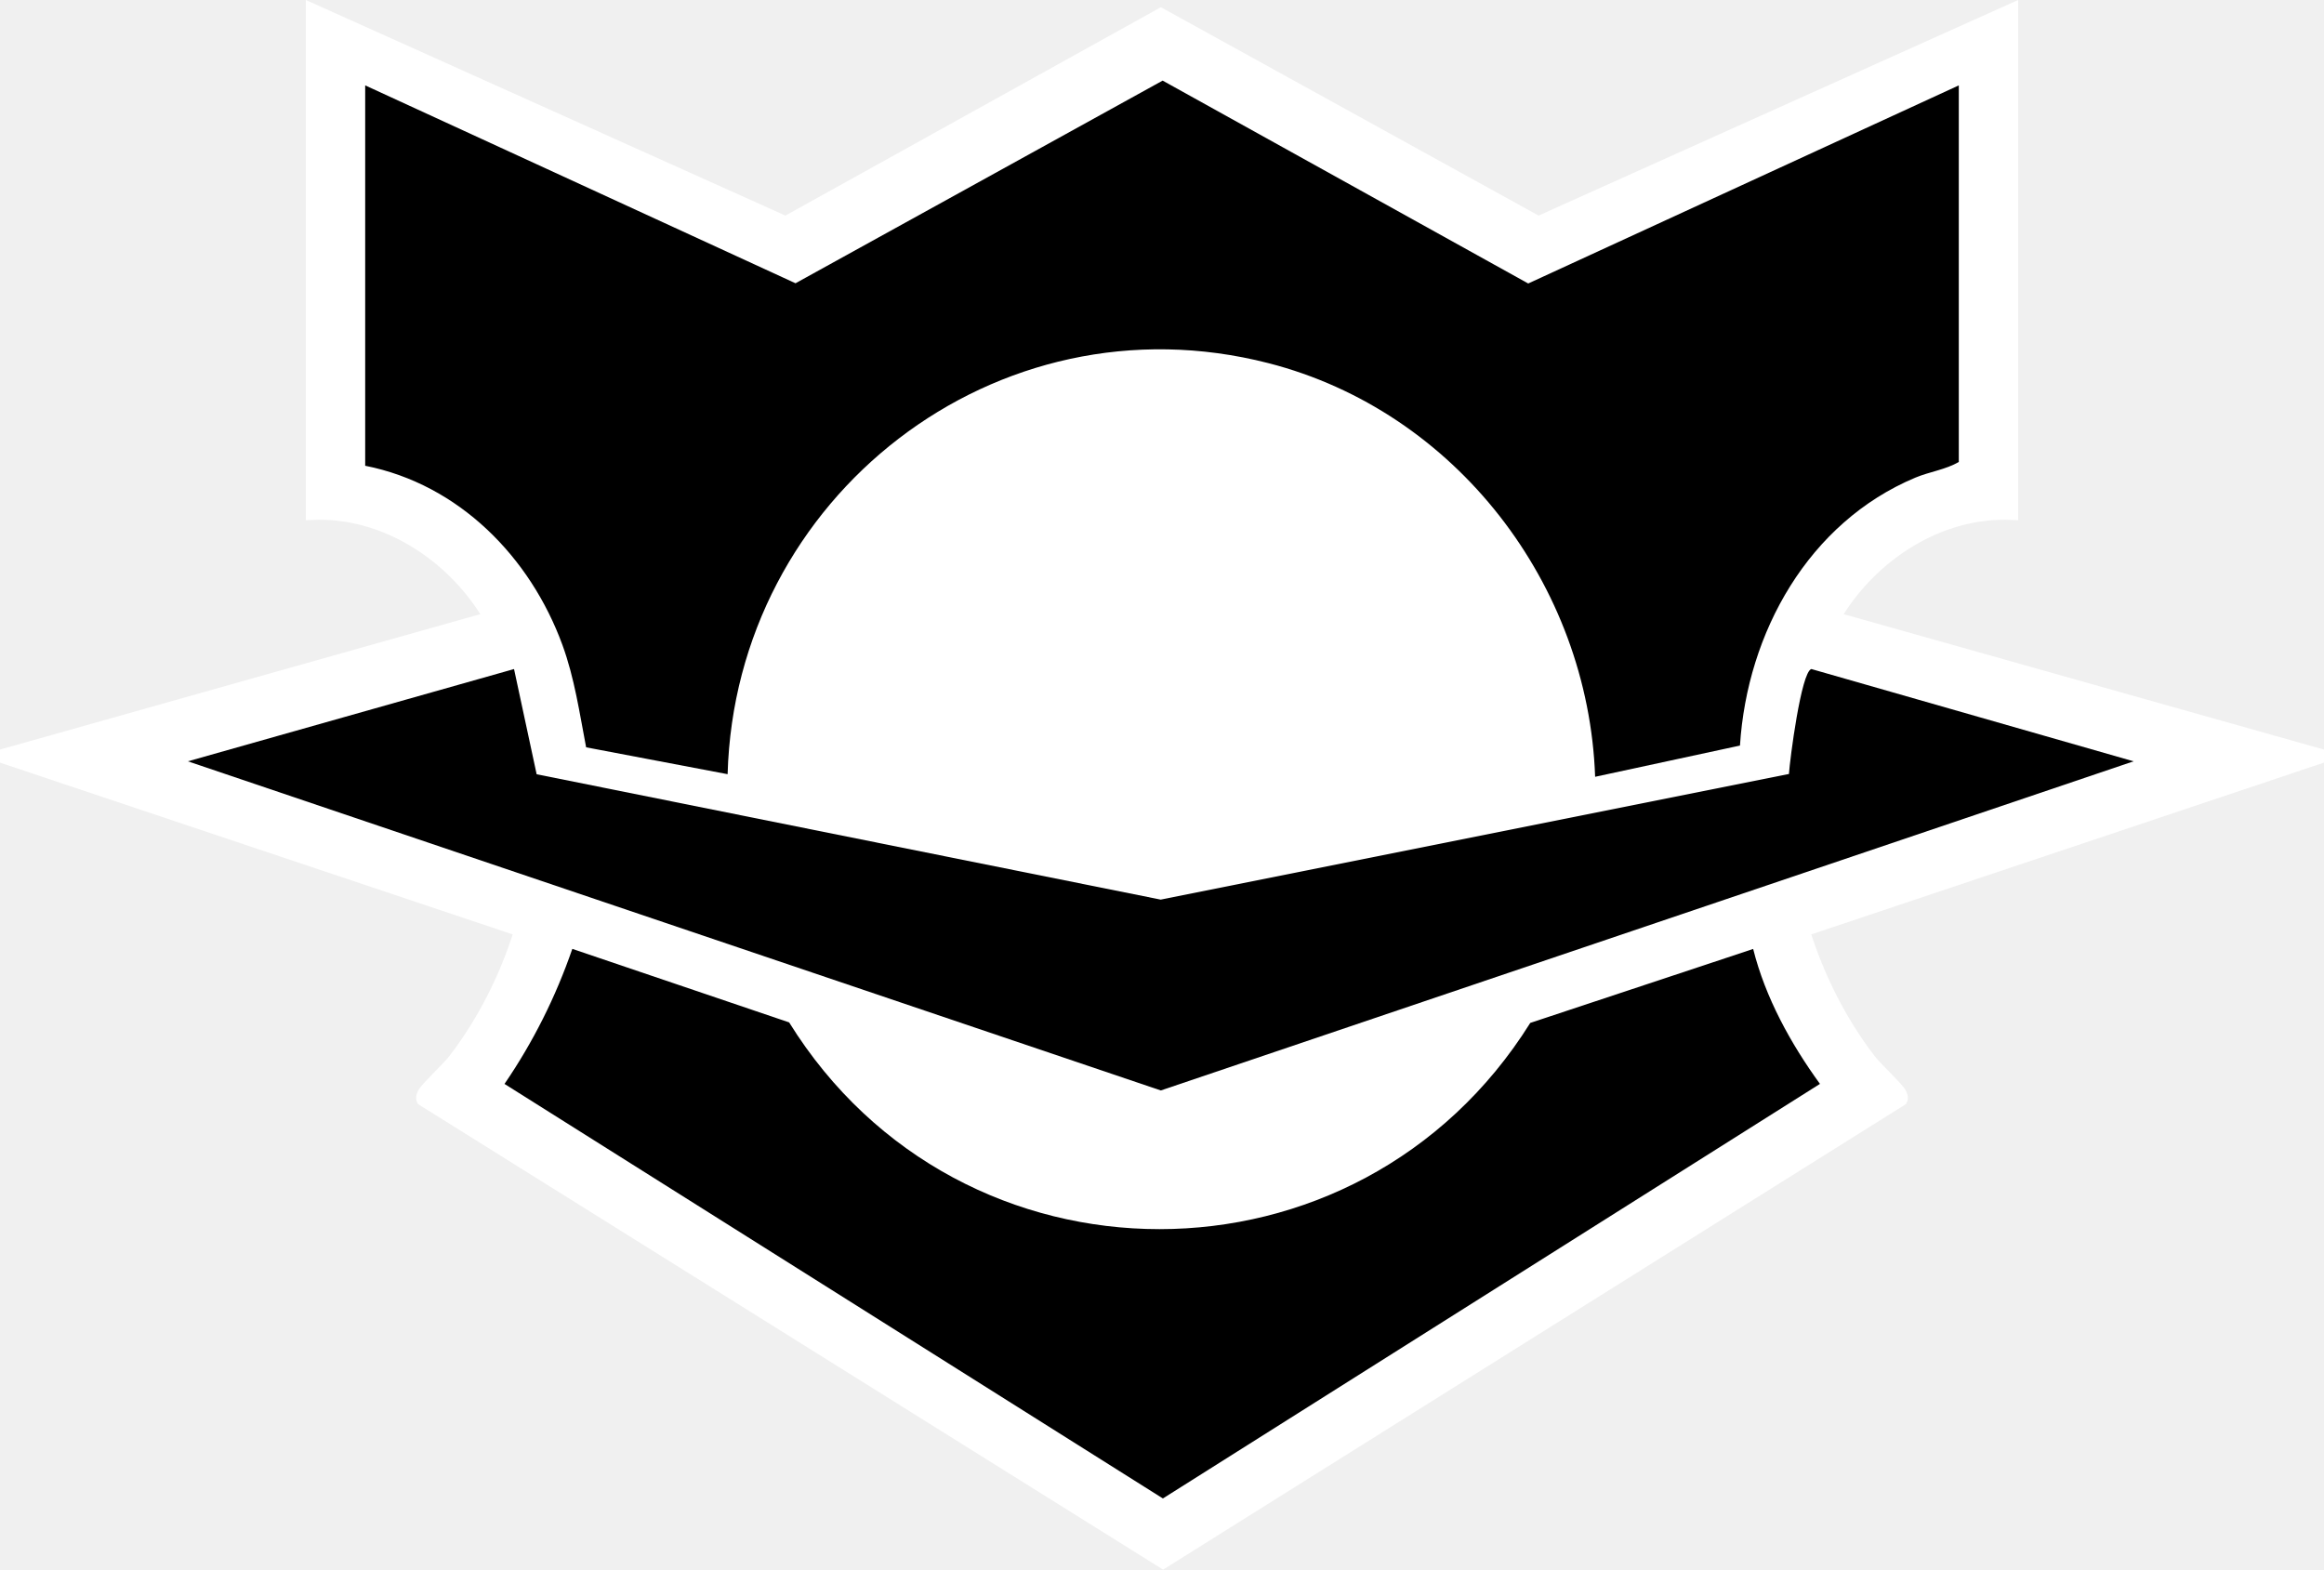
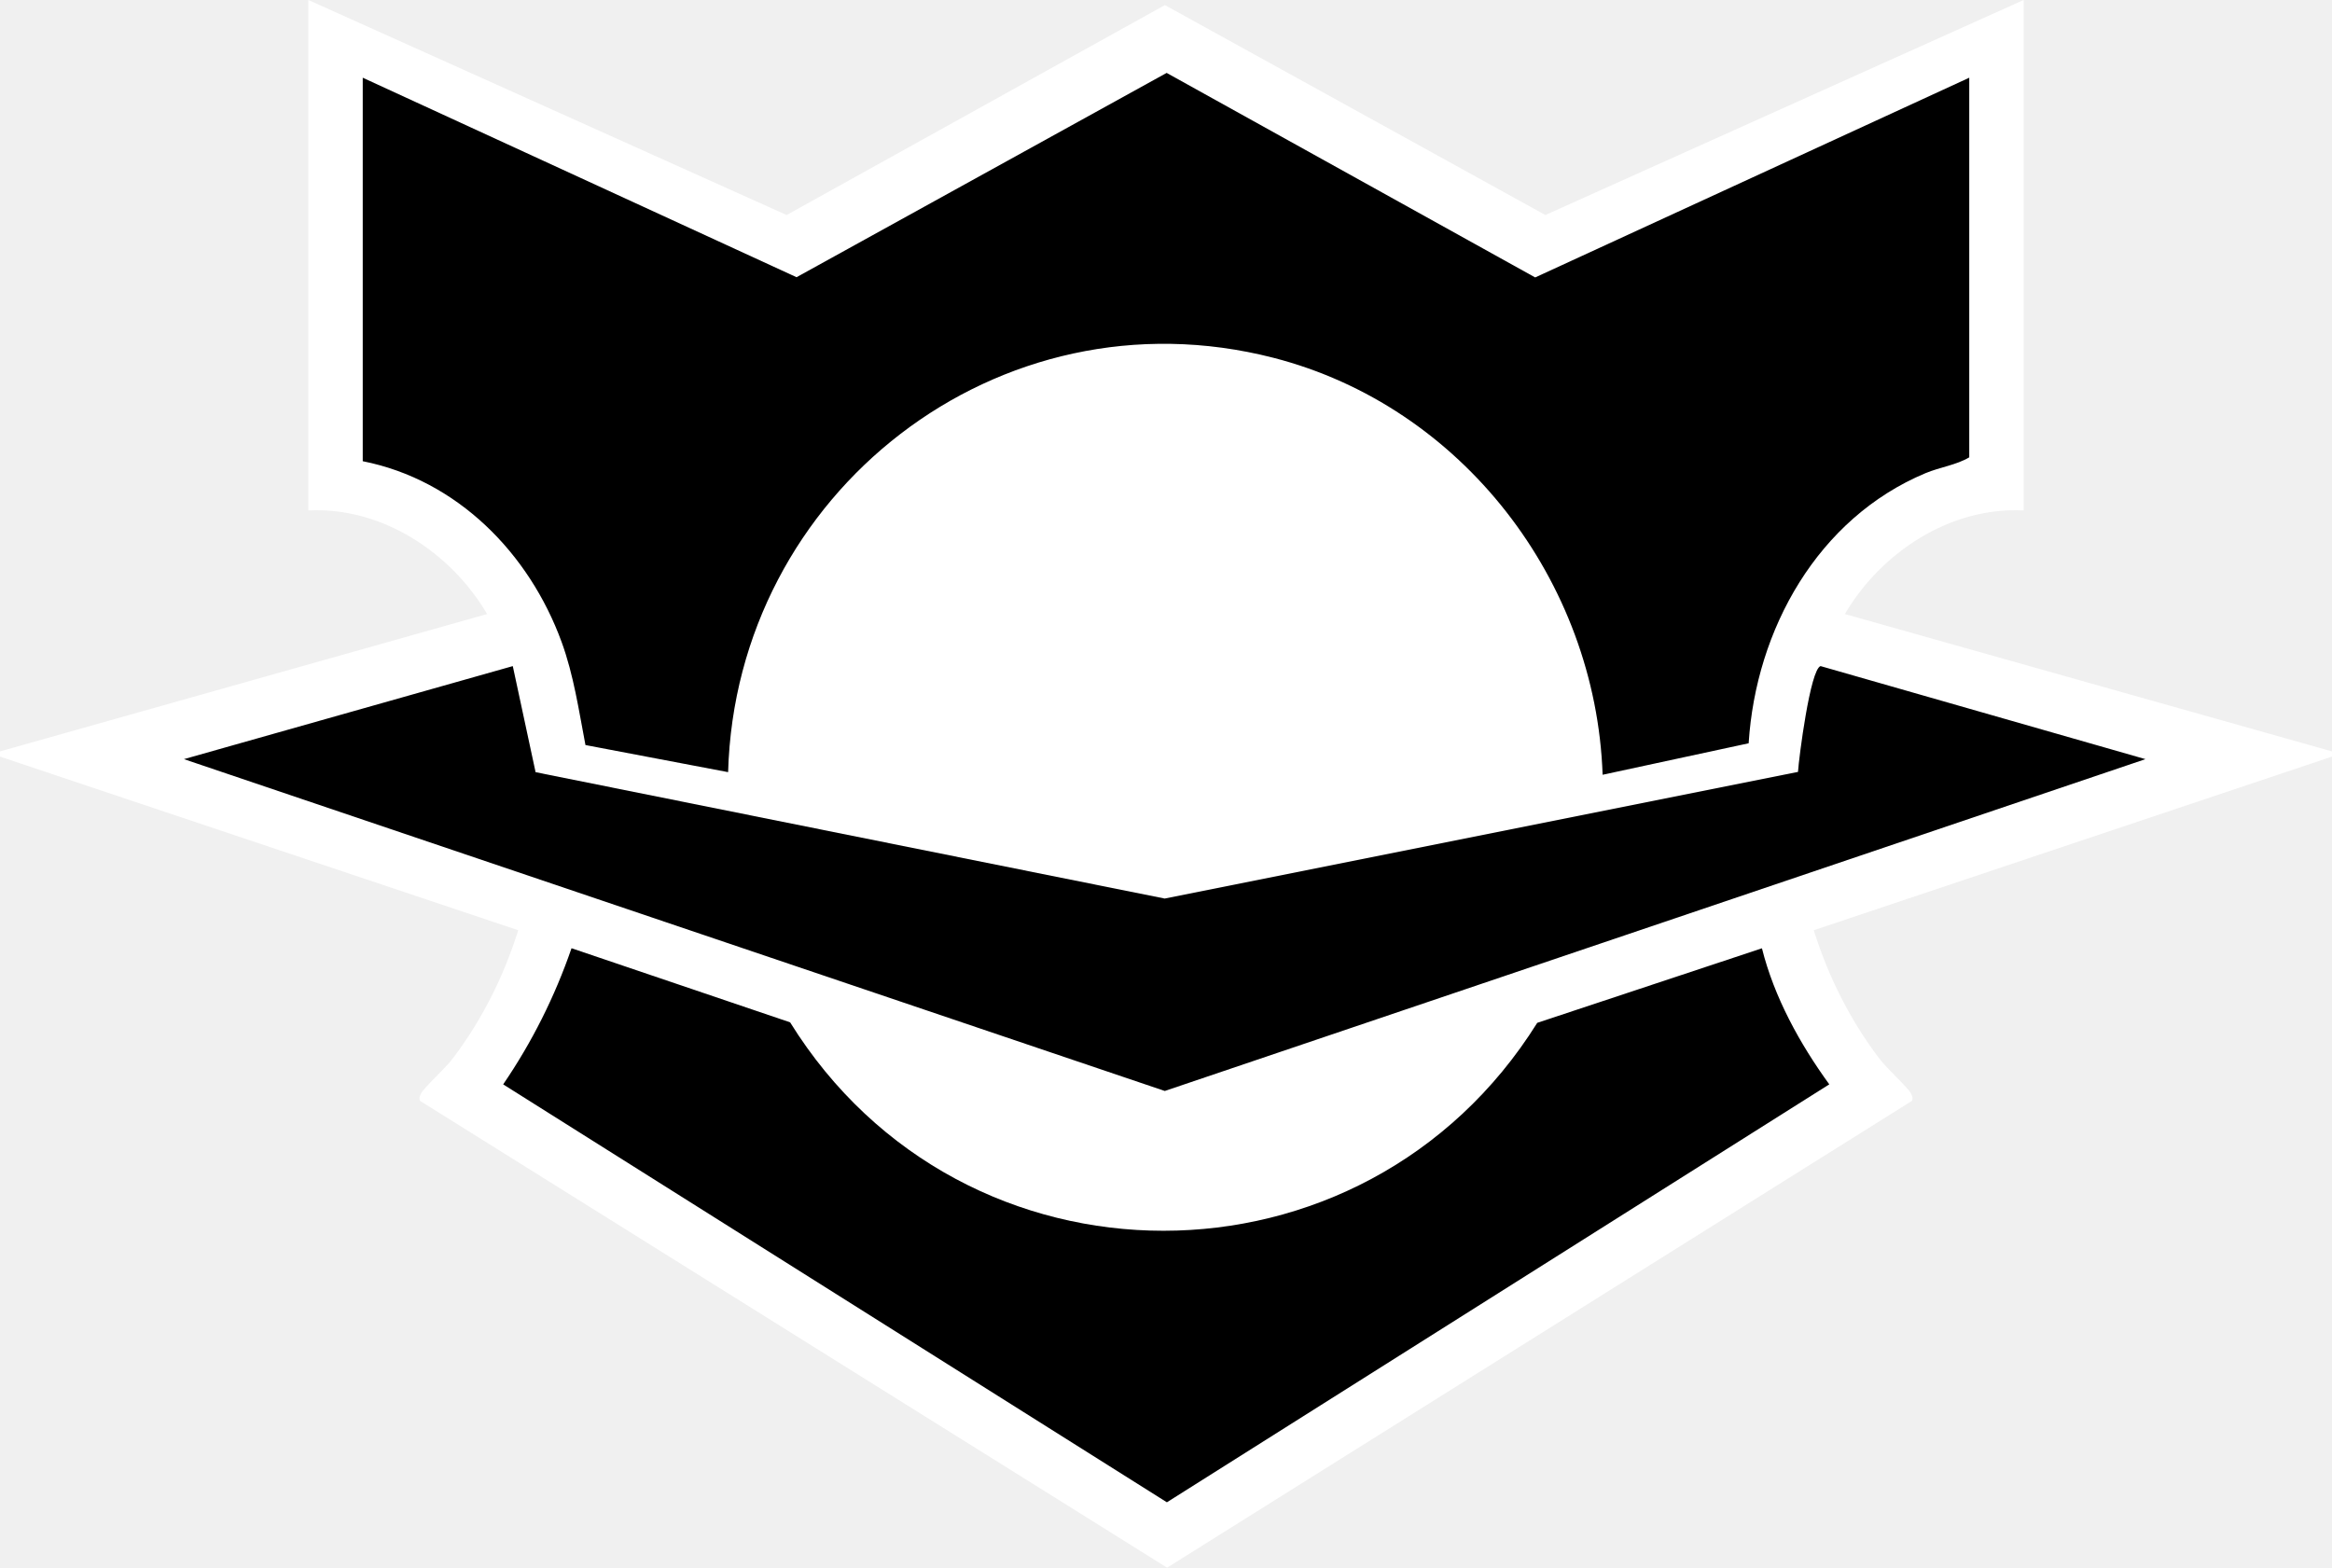
- <svg xmlns="http://www.w3.org/2000/svg" id="Layer_1" width="217" height="146.571" viewBox="0 0 217 146.571">
+ <svg xmlns="http://www.w3.org/2000/svg" id="Layer_1" width="216" height="145.208" viewBox="0 0 216 145.208">
  <defs>
-     <style>.cls-1{fill:#fff;stroke:#fff;stroke-miterlimit:10;}</style>
+     <style>.cls-1{fill:#fff;}</style>
  </defs>
-   <path class="cls-1" d="M.5,70.373l45.119-12.723c-3.365-5.723-9.755-9.941-16.559-9.597V.773l44.298,19.917L108.397,1.245l35.245,19.445L187.94.773v47.28c-6.805-.344-13.195,3.874-16.559,9.597l45.119,12.723v.48l-48.001,16.082c1.334,4.278,3.411,8.421,6.141,11.977.639.833,2.549,2.565,2.86,3.142.112.207.213.477.09.69l-68.987,43.237-69.193-43.237c-.123-.213-.022-.483.09-.69.311-.577,2.22-2.309,2.86-3.142,2.73-3.556,4.807-7.699,6.141-11.977L.5,70.853v-.48ZM182.9,7.973l-40.205,18.499L108.56,7.527l-34.28,18.924L34.1,7.973v35.52c8.757,1.734,15.419,8.526,18.419,16.741,1.128,3.088,1.595,6.334,2.21,9.55l13.212,2.51c.726-25.852,25.043-44.918,50.501-38.382,17.486,4.489,29.869,20.671,30.502,38.625l13.524-2.916c.669-10.559,6.402-20.838,16.38-25.02,1.316-.552,2.863-.755,4.053-1.467V7.973ZM47.997,62.474l-30.455,8.616,90.846,30.735,90.83-30.735-30.088-8.618c-.954.283-2.007,8.473-2.091,9.801l-58.66,11.731-58.272-11.707-2.111-9.824ZM163.699,88.612l-20.813,6.906c-16.043,25.66-53.21,25.71-69.202-.049l-20.245-6.864c-1.547,4.482-3.658,8.697-6.331,12.61l61.475,38.709,61.353-38.712c-2.728-3.755-5.104-8.067-6.237-12.601Z" />
-   <path d="M182.9,7.973v35.16c-1.189.712-2.736.916-4.053,1.467-9.978,4.182-15.711,14.461-16.38,25.02l-13.524,2.916c-.633-17.954-13.016-34.136-30.502-38.625-25.458-6.536-49.775,12.53-50.501,38.382l-13.212-2.51c-.616-3.216-1.083-6.462-2.21-9.55-3-8.215-9.662-15.007-18.419-16.741V7.973l40.18,18.478L108.56,7.527l34.135,18.945,40.205-18.499Z" />
-   <path d="M163.699,88.612c1.133,4.534,3.509,8.846,6.237,12.601l-61.353,38.712-61.475-38.709c2.673-3.913,4.784-8.128,6.331-12.61l20.245,6.864c15.991,25.759,53.159,25.709,69.202.049l20.813-6.906Z" />
-   <path d="M47.997,62.474l2.111,9.824,58.272,11.707,58.66-11.731c.084-1.328,1.137-9.518,2.091-9.801l30.088,8.618-90.83,30.735-90.846-30.735,30.455-8.616Z" />
+   <path class="cls-1" d="M0,69.6l45.119-12.723c-3.365-5.723-9.755-9.941-16.559-9.597V0l44.298,19.917L107.897.472l35.245,19.445L187.44,0v47.28c-6.805-.344-13.195,3.874-16.559,9.597l45.119,12.723v.48l-48.001,16.082c1.334,4.278,3.411,8.421,6.141,11.977.639.833,2.549,2.565,2.86,3.142.112.207.213.477.09.69l-68.987,43.237-69.193-43.237c-.123-.213-.022-.483.09-.69.311-.577,2.22-2.309,2.86-3.142,2.73-3.556,4.807-7.699,6.141-11.977L0,70.08v-.48ZM182.4,7.2l-40.205,18.499L108.06,6.754l-34.28,18.924L33.6,7.2v35.52c8.757,1.734,15.419,8.526,18.419,16.741,1.128,3.088,1.595,6.334,2.21,9.55l13.212,2.51c.726-25.852,25.043-44.918,50.501-38.382,17.486,4.489,29.869,20.671,30.502,38.625l13.524-2.916c.669-10.559,6.402-20.838,16.38-25.02,1.316-.552,2.863-.755,4.053-1.467V7.2ZM47.497,61.701l-30.455,8.616,90.846,30.735,90.83-30.735-30.088-8.618c-.954.283-2.007,8.473-2.091,9.801l-58.66,11.731-58.272-11.707-2.111-9.824ZM163.199,87.839l-20.813,6.906c-16.043,25.66-53.21,25.71-69.202-.049l-20.245-6.864c-1.547,4.482-3.658,8.697-6.331,12.61l61.475,38.709,61.353-38.712c-2.728-3.755-5.104-8.067-6.237-12.601Z" />
+   <path d="M182.4,7.2v35.16c-1.189.712-2.736.916-4.053,1.467-9.978,4.182-15.711,14.461-16.38,25.02l-13.524,2.916c-.633-17.954-13.016-34.136-30.502-38.625-25.458-6.536-49.775,12.53-50.501,38.382l-13.212-2.51c-.616-3.216-1.083-6.462-2.21-9.55-3-8.215-9.662-15.007-18.419-16.741V7.2l40.18,18.478L108.06,6.754l34.135,18.945,40.205-18.499ZM142.385,94.745c-16.043,25.66-53.21,25.71-69.202-.049l-20.245-6.864c-1.547,4.482-3.658,8.697-6.331,12.61l61.475,38.709,61.353-38.712c-2.728-3.755-5.104-8.067-6.237-12.601l-20.813,6.906ZM17.042,70.317l90.846,30.735,90.83-30.735-30.088-8.618c-.954.283-2.007,8.473-2.091,9.801l-58.66,11.731-58.272-11.707-2.111-9.824-30.455,8.616Z" />
</svg>
